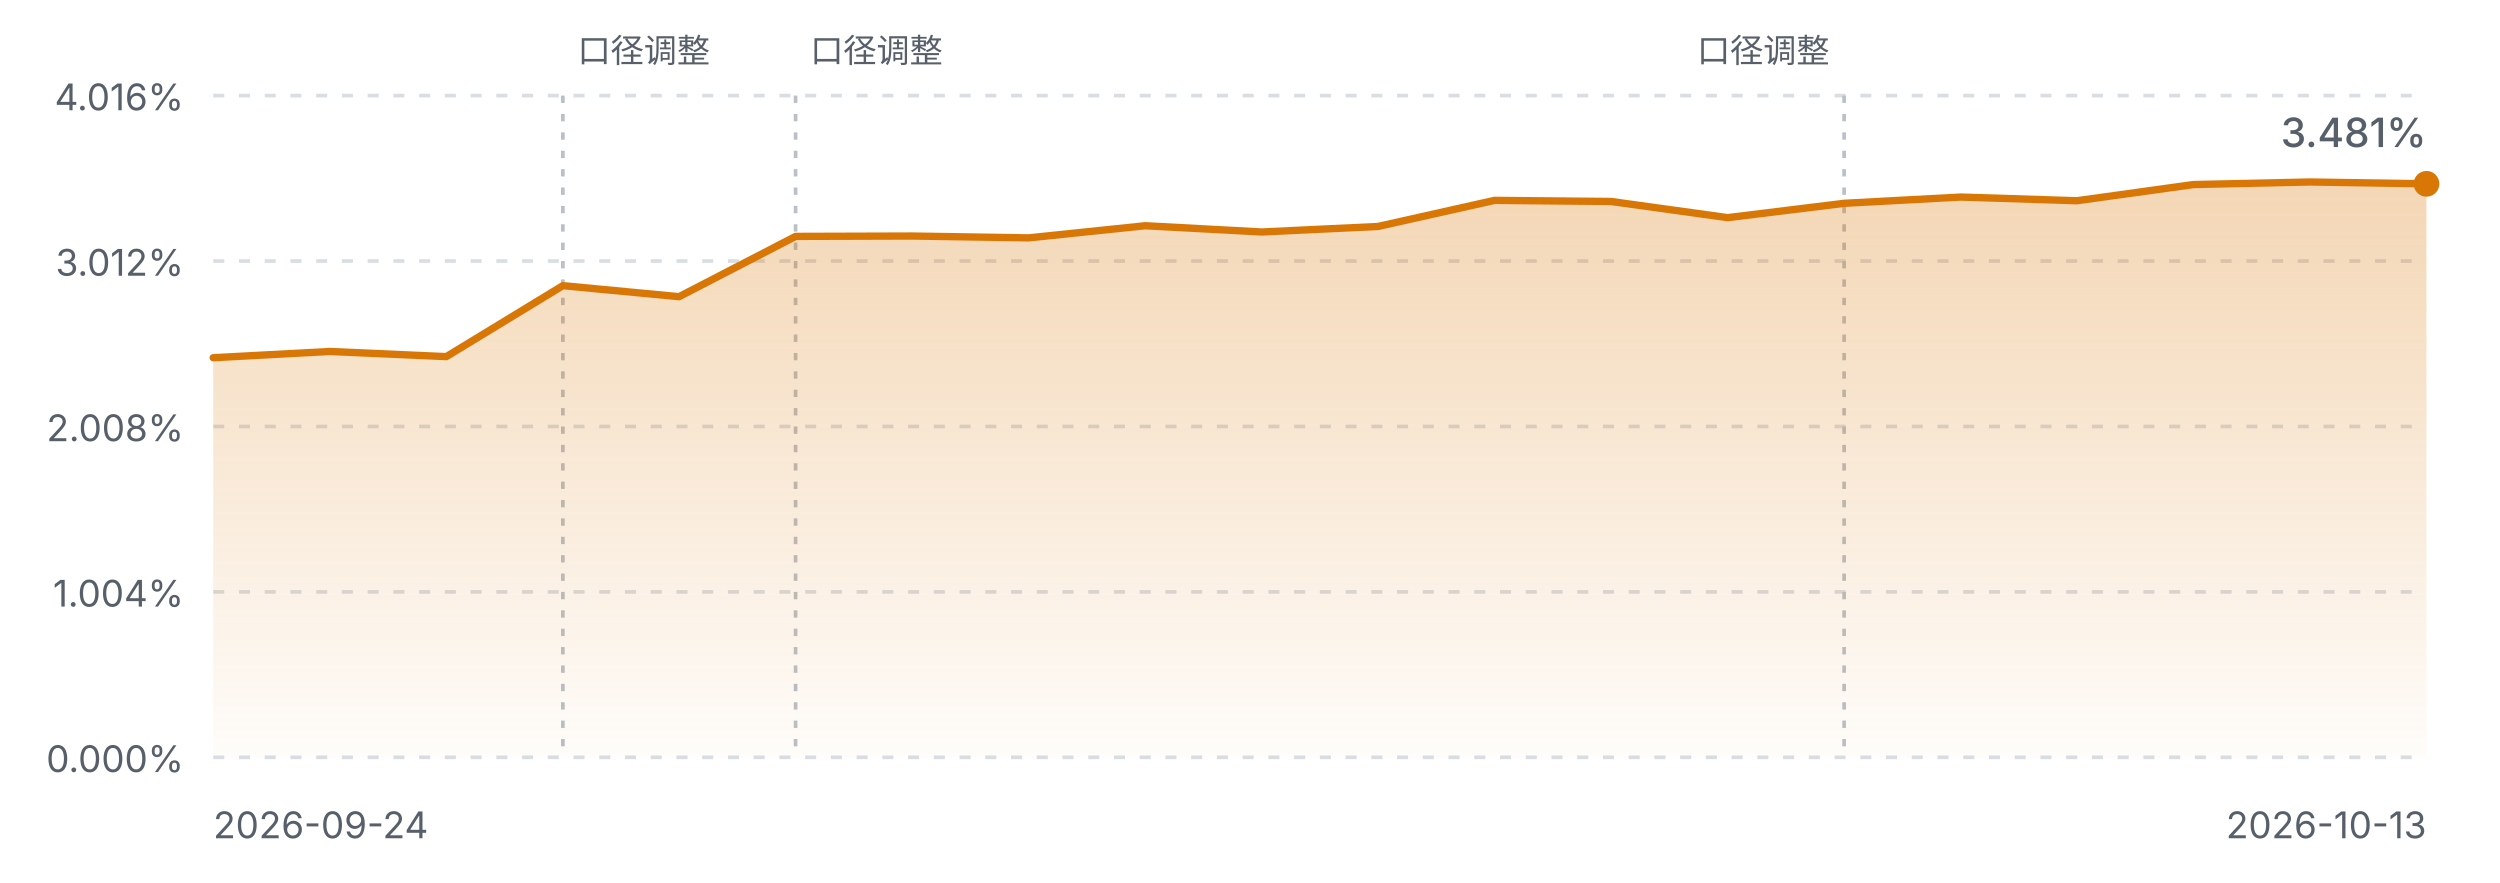
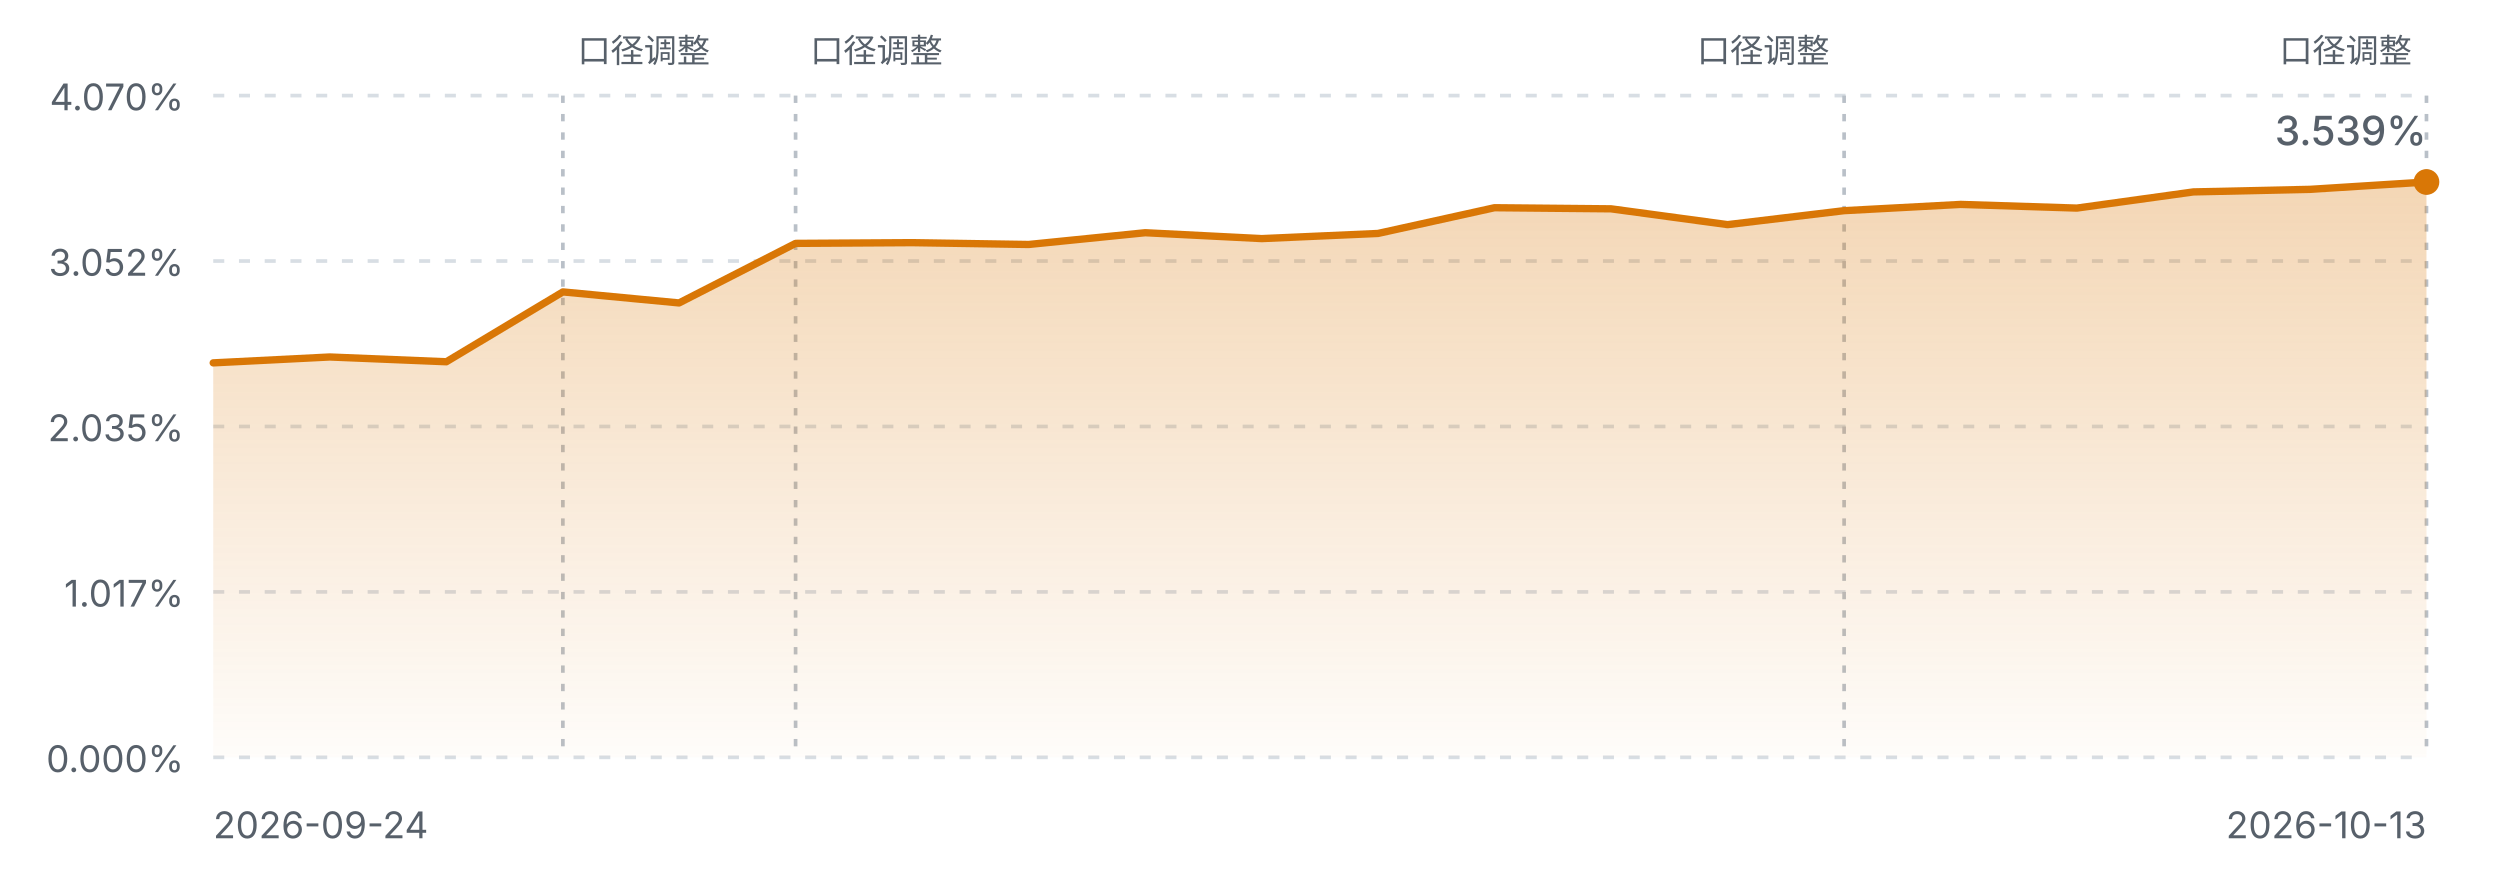
<svg xmlns="http://www.w3.org/2000/svg" viewBox="0 0 680 240" width="680" height="240" role="img" aria-label="FIRE 进度曲线">
  <defs>
    <linearGradient id="fireArea" x1="0" y1="0" x2="0" y2="1">
      <stop offset="0%" stop-color="#d97706" stop-opacity="0.30" />
      <stop offset="100%" stop-color="#d97706" stop-opacity="0.02" />
    </linearGradient>
    <style>
      .fg-muted { fill: #57606a; font-family: ui-sans-serif, system-ui, -apple-system, "Segoe UI", sans-serif; }
      .grid { stroke: #d8dee4; stroke-width: 1; stroke-dasharray: 3 4; }
      .mark { stroke: #b9c0c8; stroke-width: 1; stroke-dasharray: 2 3; }
      .line { fill: none; stroke: #d97706; stroke-width: 2; stroke-linejoin: round; stroke-linecap: round; }
      @media (prefers-color-scheme: dark) {
        .fg-muted { fill: #8b949e; }
        .grid { stroke: #30363d; }
        .mark { stroke: #4d545c; }
        .line { stroke: #f0b429; }
      }
    </style>
  </defs>
  <line class="grid" x1="58" y1="26.0" x2="660" y2="26.0" />
-   <text class="fg-muted" x="50" y="30.0" text-anchor="end" font-size="10">4.016%</text>
+   <text class="fg-muted" x="50" y="30.0" text-anchor="end" font-size="10">4.070%</text>
  <line class="grid" x1="58" y1="71.0" x2="660" y2="71.0" />
-   <text class="fg-muted" x="50" y="75.0" text-anchor="end" font-size="10">3.012%</text>
+   <text class="fg-muted" x="50" y="75.0" text-anchor="end" font-size="10">3.052%</text>
  <line class="grid" x1="58" y1="116.0" x2="660" y2="116.0" />
-   <text class="fg-muted" x="50" y="120.0" text-anchor="end" font-size="10">2.008%</text>
+   <text class="fg-muted" x="50" y="120.0" text-anchor="end" font-size="10">2.035%</text>
  <line class="grid" x1="58" y1="161.0" x2="660" y2="161.0" />
-   <text class="fg-muted" x="50" y="165.0" text-anchor="end" font-size="10">1.004%</text>
+   <text class="fg-muted" x="50" y="165.0" text-anchor="end" font-size="10">1.017%</text>
  <line class="grid" x1="58" y1="206.0" x2="660" y2="206.0" />
  <text class="fg-muted" x="50" y="210.0" text-anchor="end" font-size="10">0.000%</text>
  <line class="mark" x1="153.1" y1="26" x2="153.1" y2="206.0" />
  <text class="fg-muted" x="157.1" y="17" text-anchor="start" font-size="9">口径调整</text>
  <line class="mark" x1="216.4" y1="26" x2="216.4" y2="206.0" />
  <text class="fg-muted" x="220.4" y="17" text-anchor="start" font-size="9">口径调整</text>
  <line class="mark" x1="501.6" y1="26" x2="501.6" y2="206.0" />
  <text class="fg-muted" x="497.6" y="17" text-anchor="end" font-size="9">口径调整</text>
-   <path d="M58.0,97.3 L89.7,95.6 L121.4,97.0 L153.1,77.7 L184.7,80.7 L216.4,64.3 L248.1,64.2 L279.8,64.7 L311.5,61.4 L343.2,63.1 L374.8,61.6 L406.5,54.5 L438.2,54.8 L469.9,59.2 L501.6,55.3 L533.3,53.6 L564.9,54.6 L596.6,50.2 L628.3,49.5 L660.0,50.0 L660.0,206.0 L58.0,206.0 Z" fill="url(#fireArea)" />
-   <path d="M58.0,97.3 L89.7,95.6 L121.4,97.0 L153.1,77.7 L184.7,80.7 L216.4,64.3 L248.1,64.2 L279.8,64.7 L311.5,61.4 L343.2,63.1 L374.8,61.6 L406.5,54.5 L438.2,54.8 L469.9,59.2 L501.6,55.3 L533.3,53.6 L564.9,54.6 L596.6,50.2 L628.3,49.5 L660.0,50.0" class="line" />
-   <circle cx="660.0" cy="50.0" r="3.5" fill="#d97706" />
+   <line class="mark" x1="660.0" y1="26" x2="660.0" y2="206.0" />
+   <text class="fg-muted" x="656.0" y="17" text-anchor="end" font-size="9">口径调整</text>
+   <path d="M58.0,98.7 L89.7,97.1 L121.4,98.4 L153.1,79.4 L184.7,82.4 L216.4,66.2 L248.1,66.0 L279.8,66.5 L311.5,63.3 L343.2,64.9 L374.8,63.5 L406.5,56.5 L438.2,56.8 L469.9,61.1 L501.6,57.3 L533.3,55.6 L564.9,56.6 L596.6,52.2 L628.3,51.5 L660.0,49.5 L660.0,206.0 L58.0,206.0 Z" fill="url(#fireArea)" />
+   <path d="M58.0,98.7 L89.7,97.1 L121.4,98.4 L153.1,79.4 L184.7,82.4 L216.4,66.2 L248.1,66.0 L279.8,66.5 L311.5,63.3 L343.2,64.9 L374.8,63.5 L406.5,56.5 L438.2,56.8 L469.9,61.1 L501.6,57.3 L533.3,55.6 L564.9,56.6 L596.6,52.2 L628.3,51.5 L660.0,49.5" class="line" />
+   <circle cx="660.0" cy="49.5" r="3.5" fill="#d97706" />
  <text class="fg-muted" x="58" y="228" font-size="10">2026-09-24</text>
  <text class="fg-muted" x="660" y="228" text-anchor="end" font-size="10">2026-10-13</text>
-   <text class="fg-muted" x="660.0" y="40.0" text-anchor="end" font-size="11" font-weight="500">3.481%</text>
+   <text class="fg-muted" x="660.0" y="39.5" text-anchor="end" font-size="11" font-weight="500">3.539%</text>
</svg>
